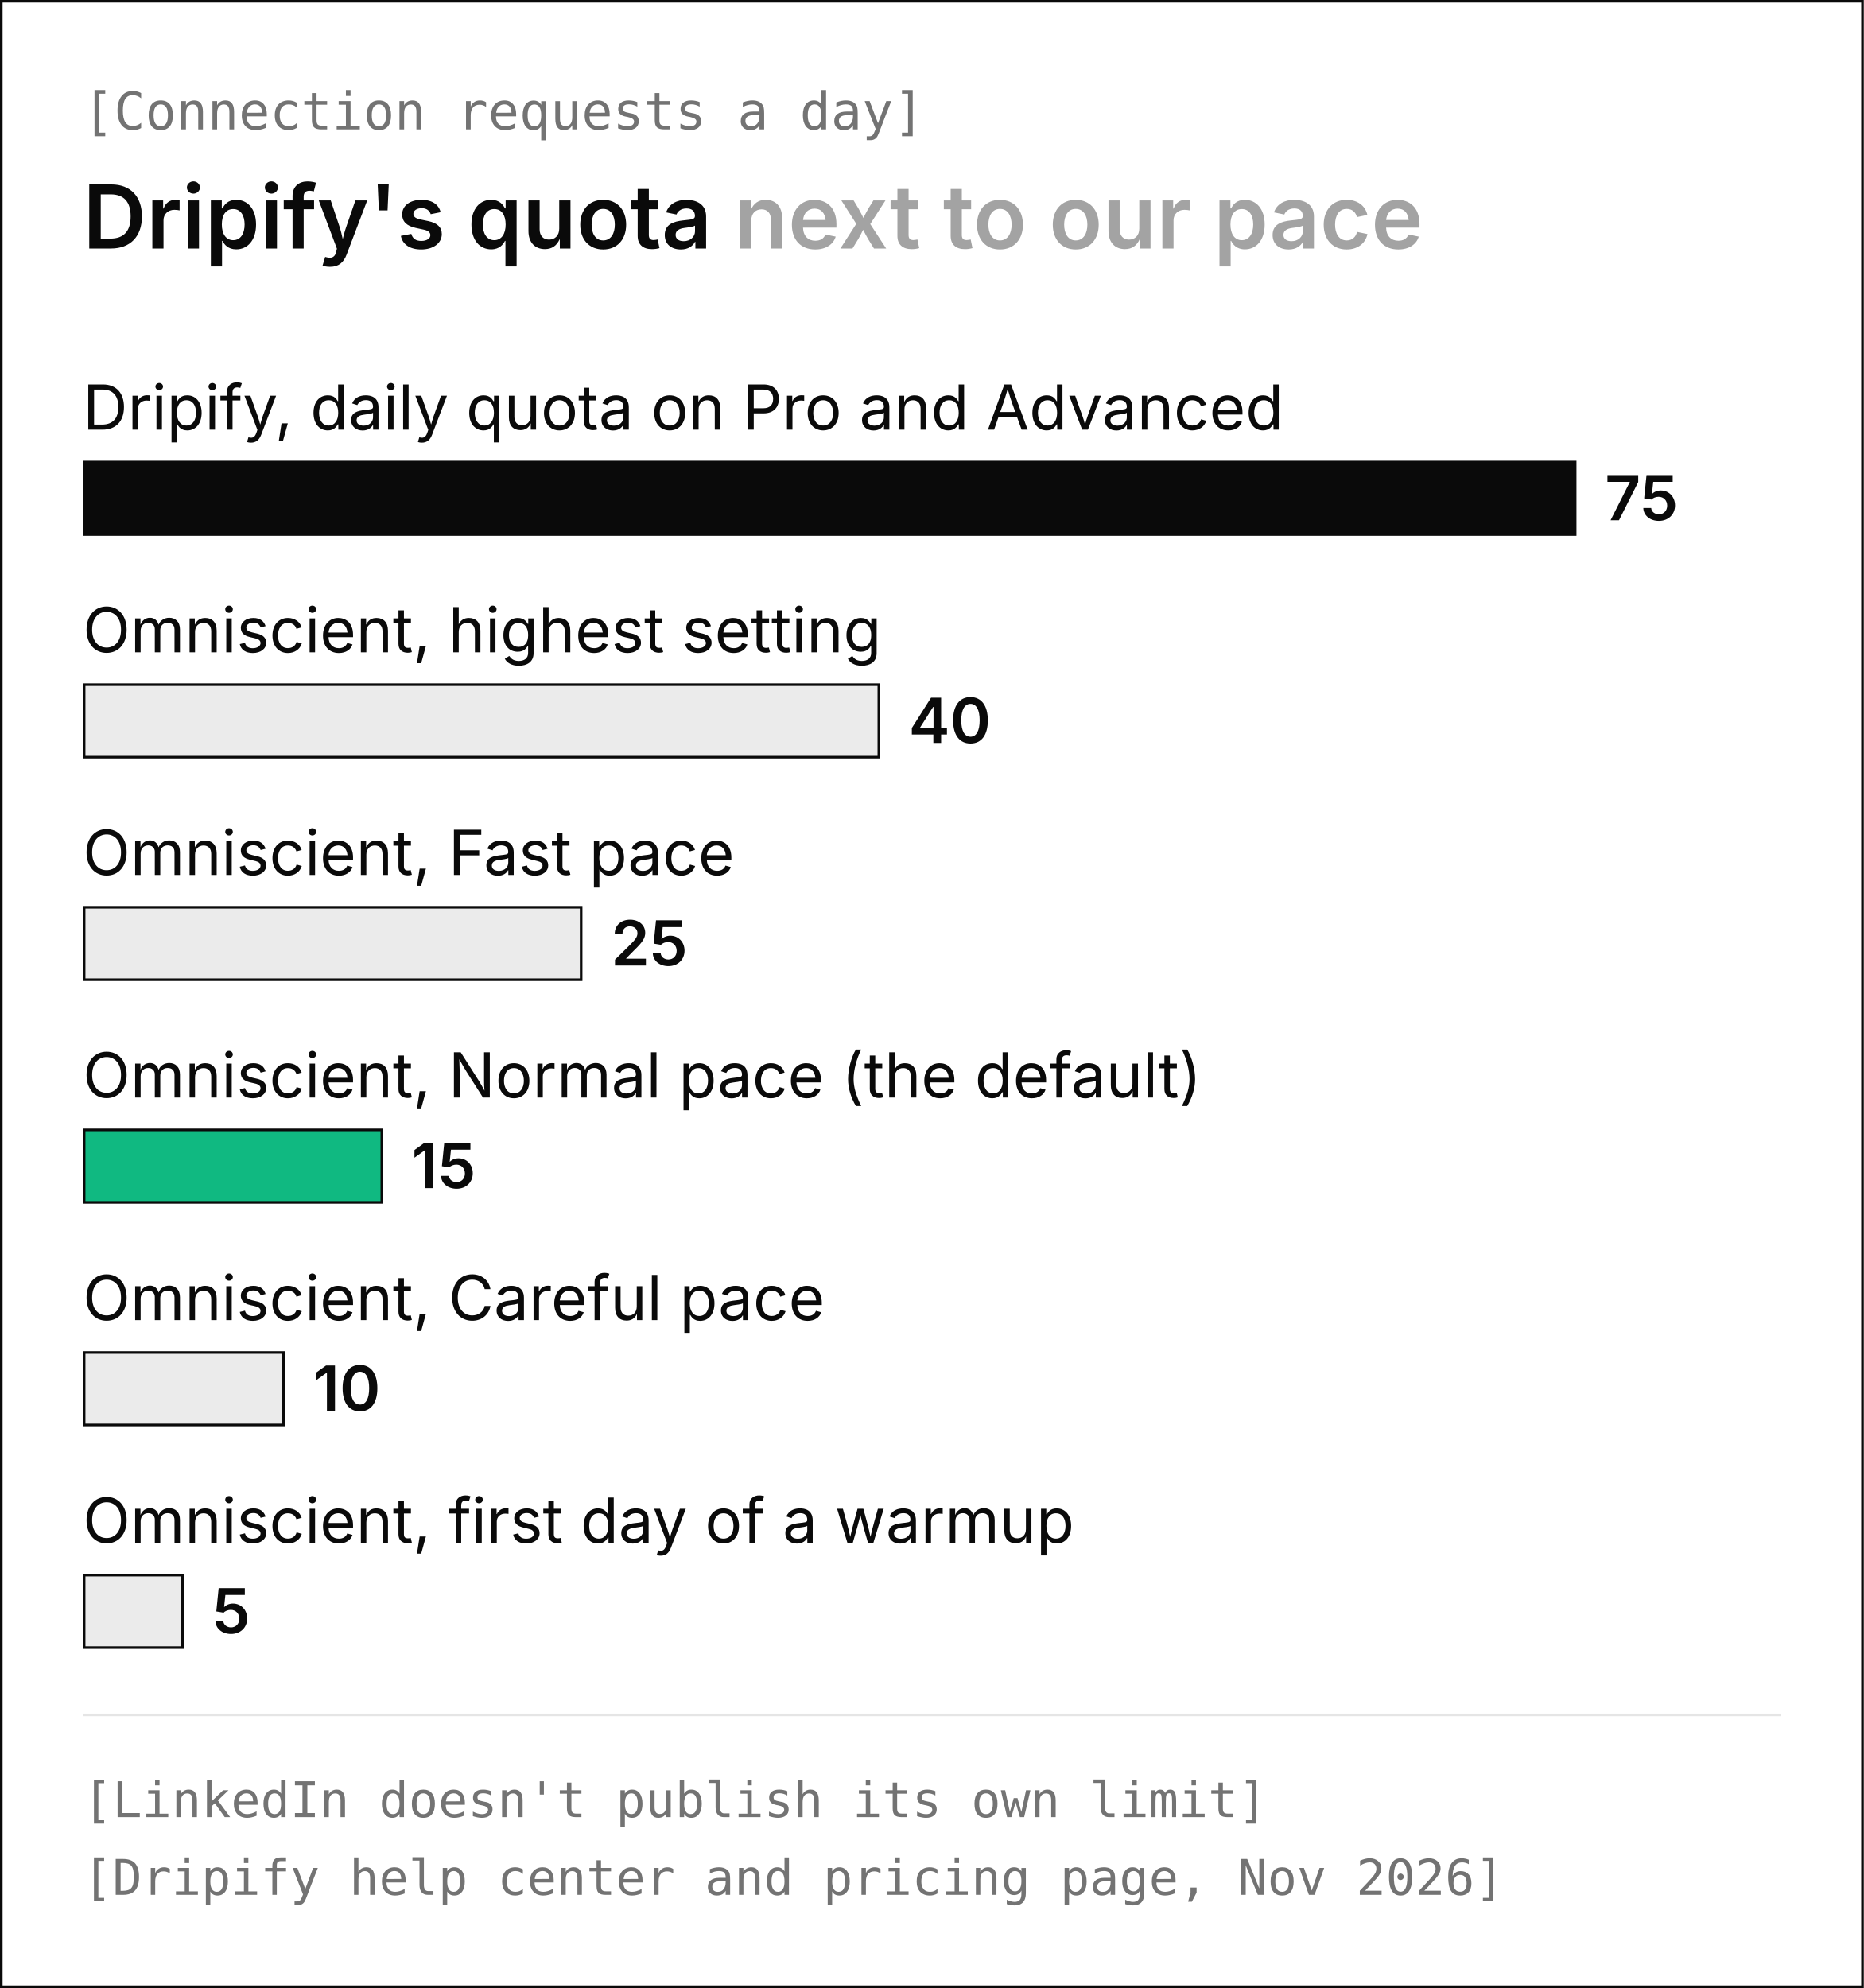
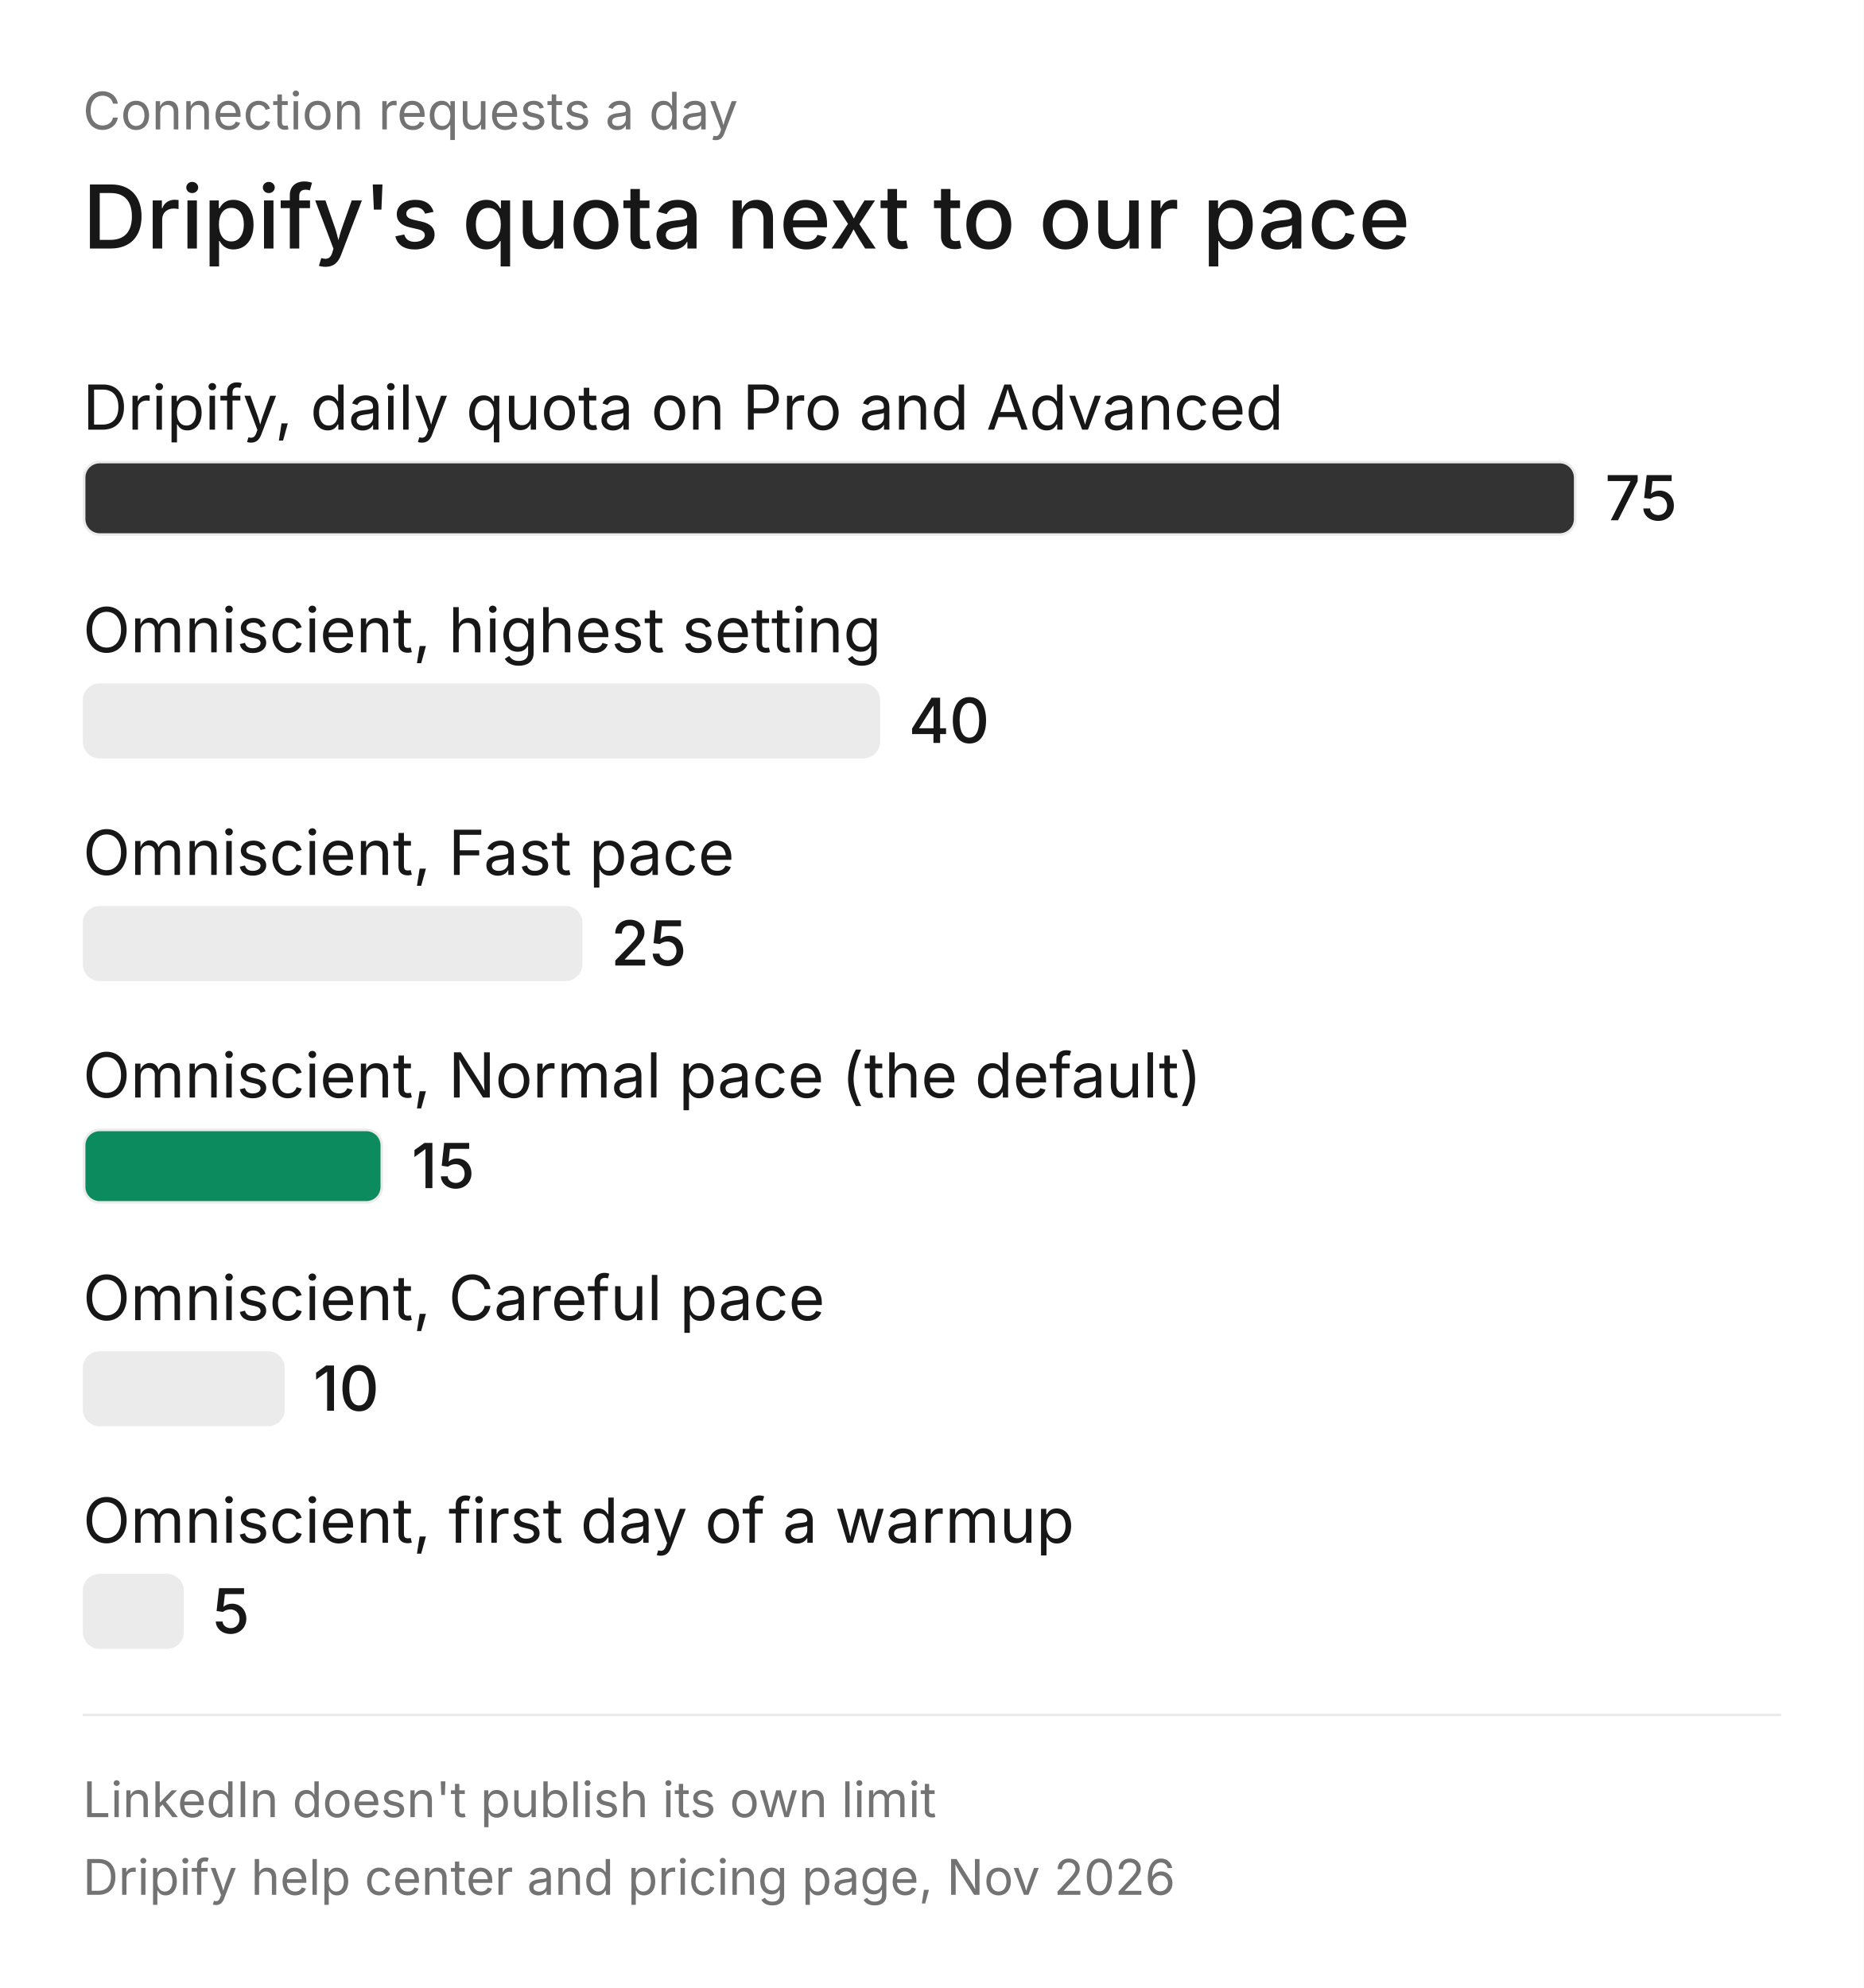
<svg xmlns="http://www.w3.org/2000/svg" viewBox="0 0 720 768" width="720" height="768" role="img" aria-labelledby="t d" font-family="Inter, system-ui, sans-serif">
  <rect width="720" height="768" fill="#ffffff" />
-   <rect x="0.5" y="0.5" width="719" height="767" fill="none" stroke="#0a0a0a" />
-   <text x="32" y="50" font-family="Geist Mono, ui-monospace, monospace" font-size="20" fill="#737373">[Connection requests a day]</text>
-   <text x="32" y="96" font-size="34" font-weight="600" fill="#0a0a0a">Dripify's quota <tspan fill="#a3a3a3">next to our pace</tspan>
+   <text x="32" y="50" font-family="Inter, system-ui, sans-serif" font-size="20" fill="#737373">Connection requests a day</text>
+   <text x="32" y="96" font-size="34" font-weight="500" fill="#171717">Dripify's quota <tspan fill="#171717">next to our pace</tspan>
  </text>
-   <text x="32" y="166" font-size="24" fill="#0a0a0a">Dripify, daily quota on Pro and Advanced</text>
-   <rect x="32.5" y="178.5" width="576" height="28" fill="#0a0a0a" stroke="#0a0a0a" />
-   <text x="620" y="201" font-size="24" font-weight="600" fill="#0a0a0a">75</text>
-   <text x="32" y="252" font-size="24" fill="#0a0a0a">Omniscient, highest setting</text>
-   <rect x="32.5" y="264.5" width="307" height="28" fill="#ebebeb" stroke="#0a0a0a" />
-   <text x="351" y="287" font-size="24" font-weight="600" fill="#0a0a0a">40</text>
-   <text x="32" y="338" font-size="24" fill="#0a0a0a">Omniscient, Fast pace</text>
-   <rect x="32.5" y="350.5" width="192" height="28" fill="#ebebeb" stroke="#0a0a0a" />
-   <text x="236" y="373" font-size="24" font-weight="600" fill="#0a0a0a">25</text>
-   <text x="32" y="424" font-size="24" fill="#0a0a0a">Omniscient, Normal pace (the default)</text>
-   <rect x="32.5" y="436.5" width="115" height="28" fill="#10b981" stroke="#0a0a0a" />
-   <text x="159" y="459" font-size="24" font-weight="600" fill="#0a0a0a">15</text>
-   <text x="32" y="510" font-size="24" fill="#0a0a0a">Omniscient, Careful pace</text>
-   <rect x="32.5" y="522.5" width="77" height="28" fill="#ebebeb" stroke="#0a0a0a" />
-   <text x="121" y="545" font-size="24" font-weight="600" fill="#0a0a0a">10</text>
-   <text x="32" y="596" font-size="24" fill="#0a0a0a">Omniscient, first day of a warmup</text>
-   <rect x="32.5" y="608.5" width="38" height="28" fill="#ebebeb" stroke="#0a0a0a" />
-   <text x="82" y="631" font-size="24" font-weight="600" fill="#0a0a0a">5</text>
-   <line x1="32" y1="662.5" x2="688" y2="662.5" stroke="#e5e5e5" />
-   <text x="32" y="702" font-family="Geist Mono, ui-monospace, monospace" font-size="19" fill="#737373">[LinkedIn doesn't publish its own limit]</text>
-   <text x="32" y="732" font-family="Geist Mono, ui-monospace, monospace" font-size="19" fill="#737373">[Dripify help center and pricing page, Nov 2026]</text>
+   <text x="32" y="166" font-size="24" fill="#171717">Dripify, daily quota on Pro and Advanced</text>
+   <rect x="32.5" y="178.5" width="576" height="28" fill="#333333" stroke="#ebebeb" rx="6" />
+   <text x="620" y="201" font-size="24" font-weight="500" fill="#171717">75</text>
+   <text x="32" y="252" font-size="24" fill="#171717">Omniscient, highest setting</text>
+   <rect x="32.5" y="264.5" width="307" height="28" fill="#ebebeb" stroke="#ebebeb" rx="6" />
+   <text x="351" y="287" font-size="24" font-weight="500" fill="#171717">40</text>
+   <text x="32" y="338" font-size="24" fill="#171717">Omniscient, Fast pace</text>
+   <rect x="32.5" y="350.5" width="192" height="28" fill="#ebebeb" stroke="#ebebeb" rx="6" />
+   <text x="236" y="373" font-size="24" font-weight="500" fill="#171717">25</text>
+   <text x="32" y="424" font-size="24" fill="#171717">Omniscient, Normal pace (the default)</text>
+   <rect x="32.5" y="436.5" width="115" height="28" fill="#0c8c5e" stroke="#ebebeb" rx="6" />
+   <text x="159" y="459" font-size="24" font-weight="500" fill="#171717">15</text>
+   <text x="32" y="510" font-size="24" fill="#171717">Omniscient, Careful pace</text>
+   <rect x="32.5" y="522.5" width="77" height="28" fill="#ebebeb" stroke="#ebebeb" rx="6" />
+   <text x="121" y="545" font-size="24" font-weight="500" fill="#171717">10</text>
+   <text x="32" y="596" font-size="24" fill="#171717">Omniscient, first day of a warmup</text>
+   <rect x="32.5" y="608.5" width="38" height="28" fill="#ebebeb" stroke="#ebebeb" rx="6" />
+   <text x="82" y="631" font-size="24" font-weight="500" fill="#171717">5</text>
+   <line x1="32" y1="662.5" x2="688" y2="662.5" stroke="#ebebeb" />
+   <text x="32" y="702" font-family="Inter, system-ui, sans-serif" font-size="19" fill="#737373">LinkedIn doesn't publish its own limit</text>
+   <text x="32" y="732" font-family="Inter, system-ui, sans-serif" font-size="19" fill="#737373">Dripify help center and pricing page, Nov 2026</text>
</svg>
